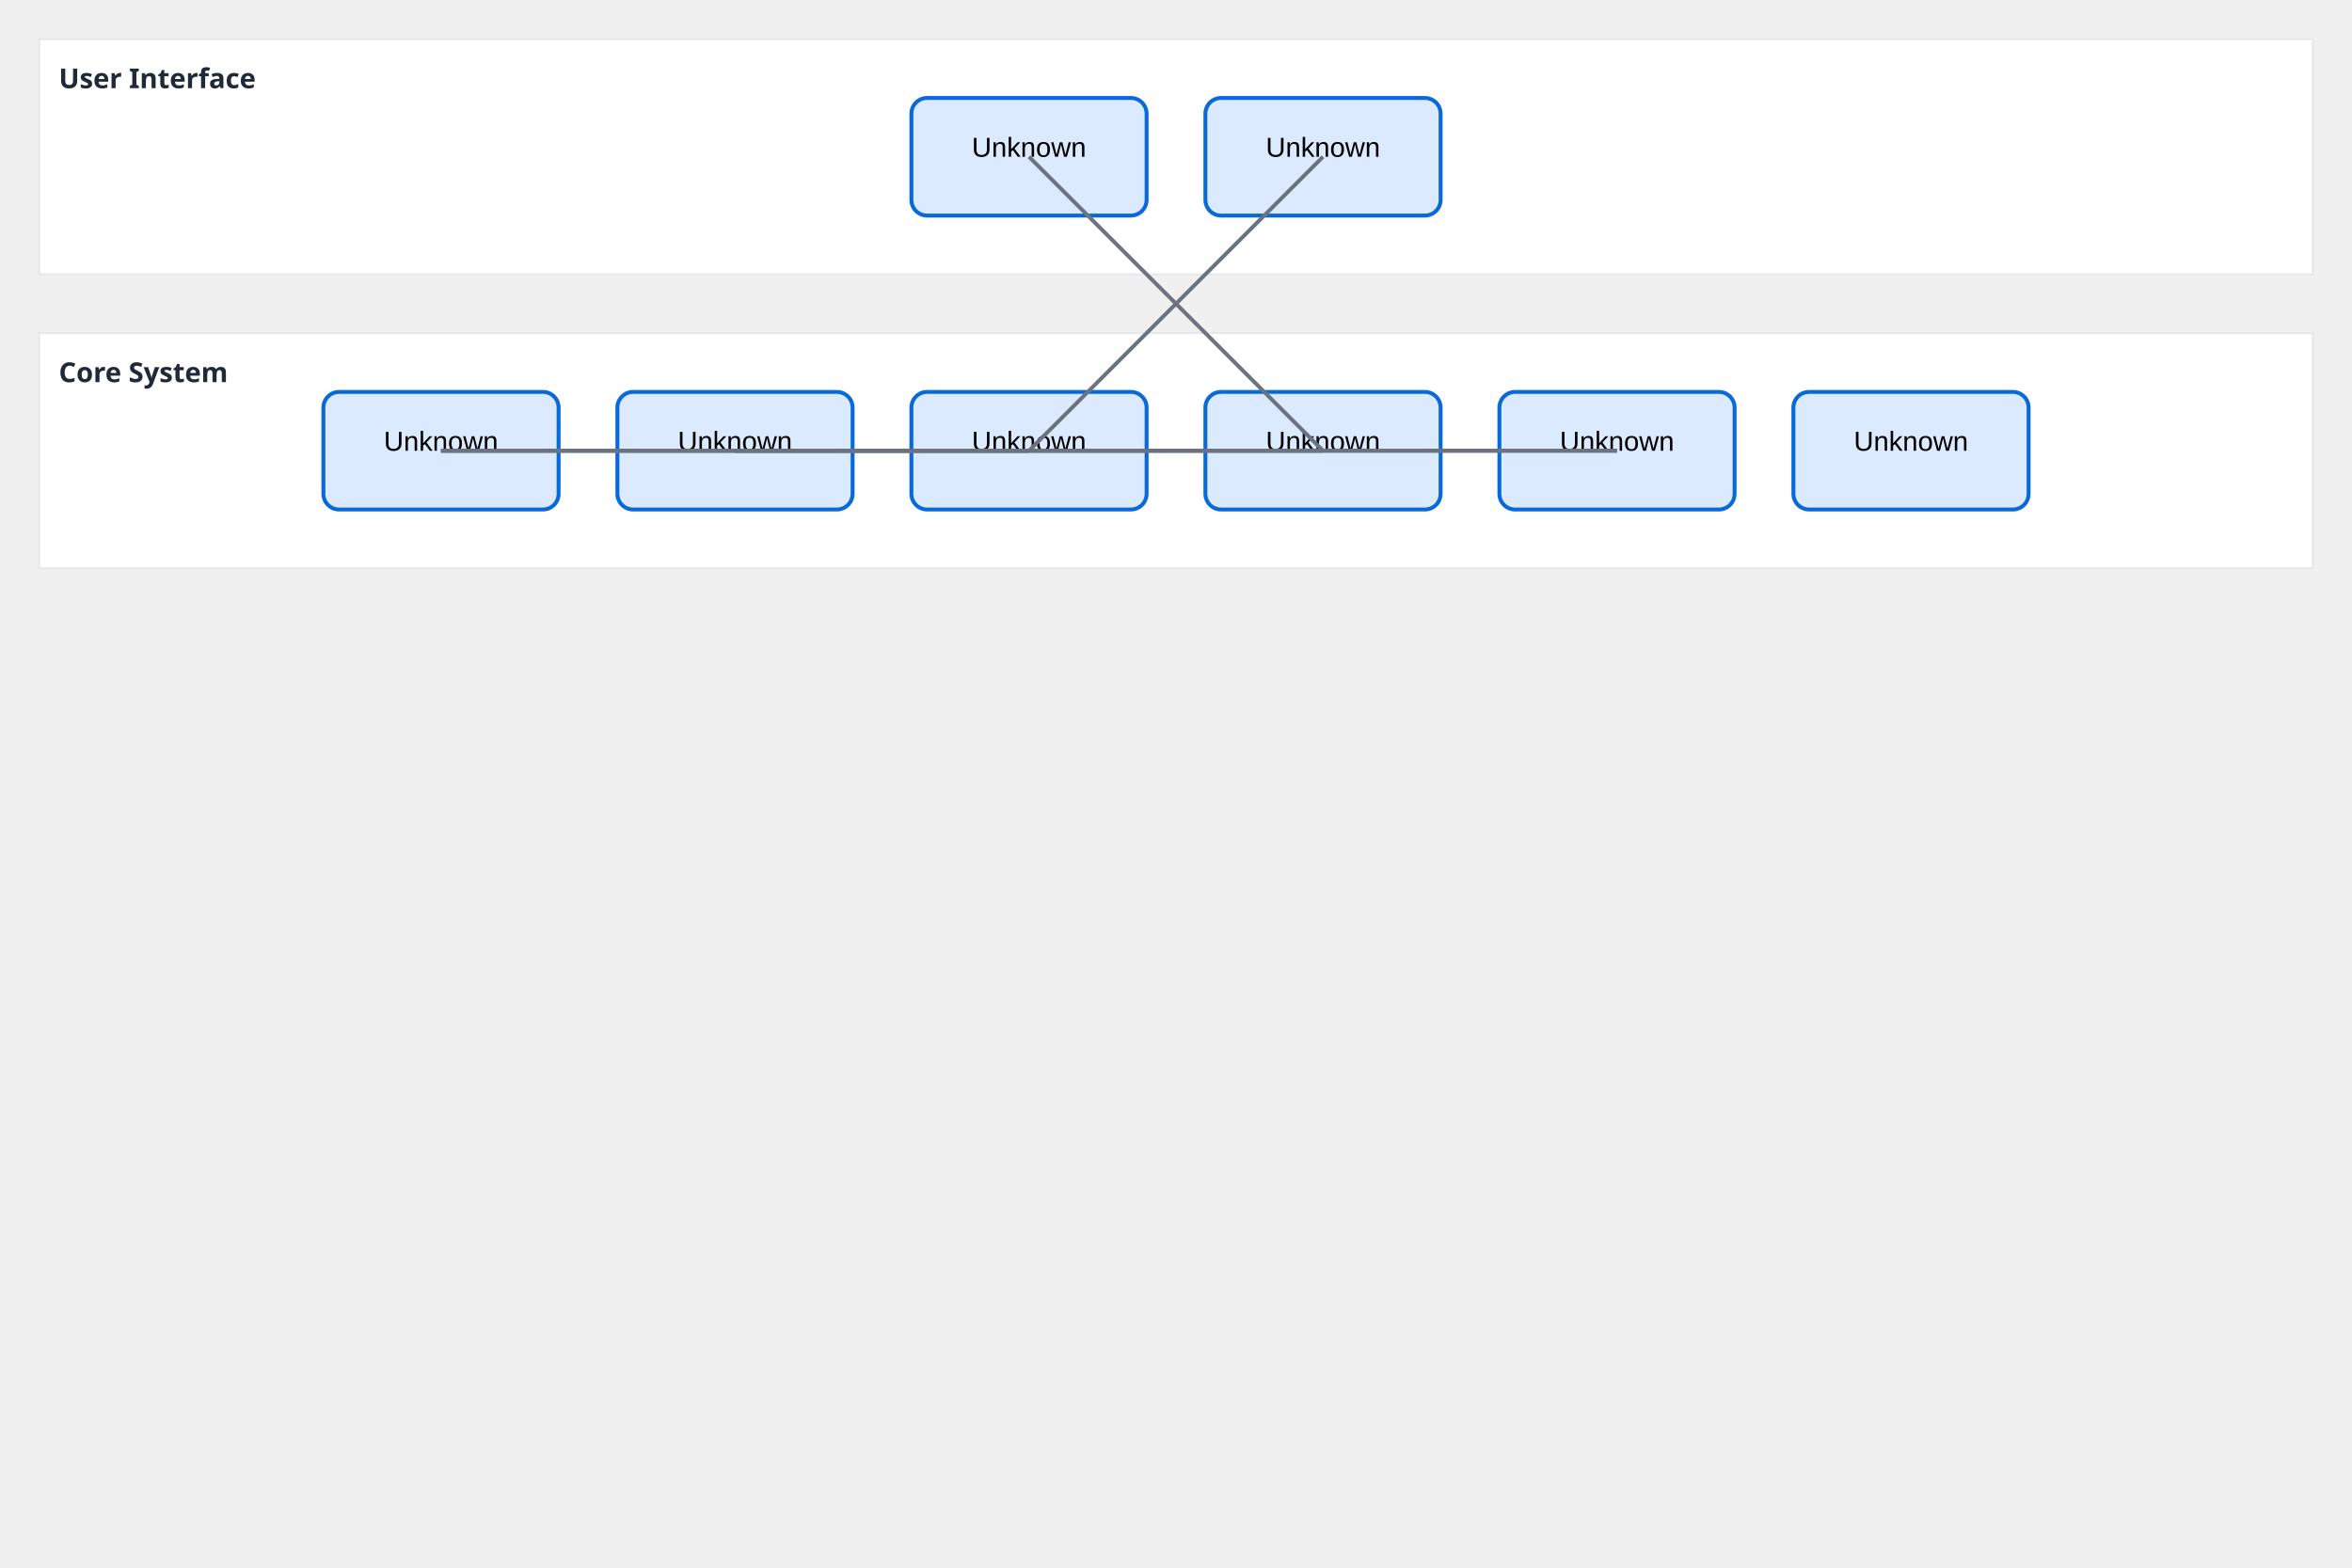
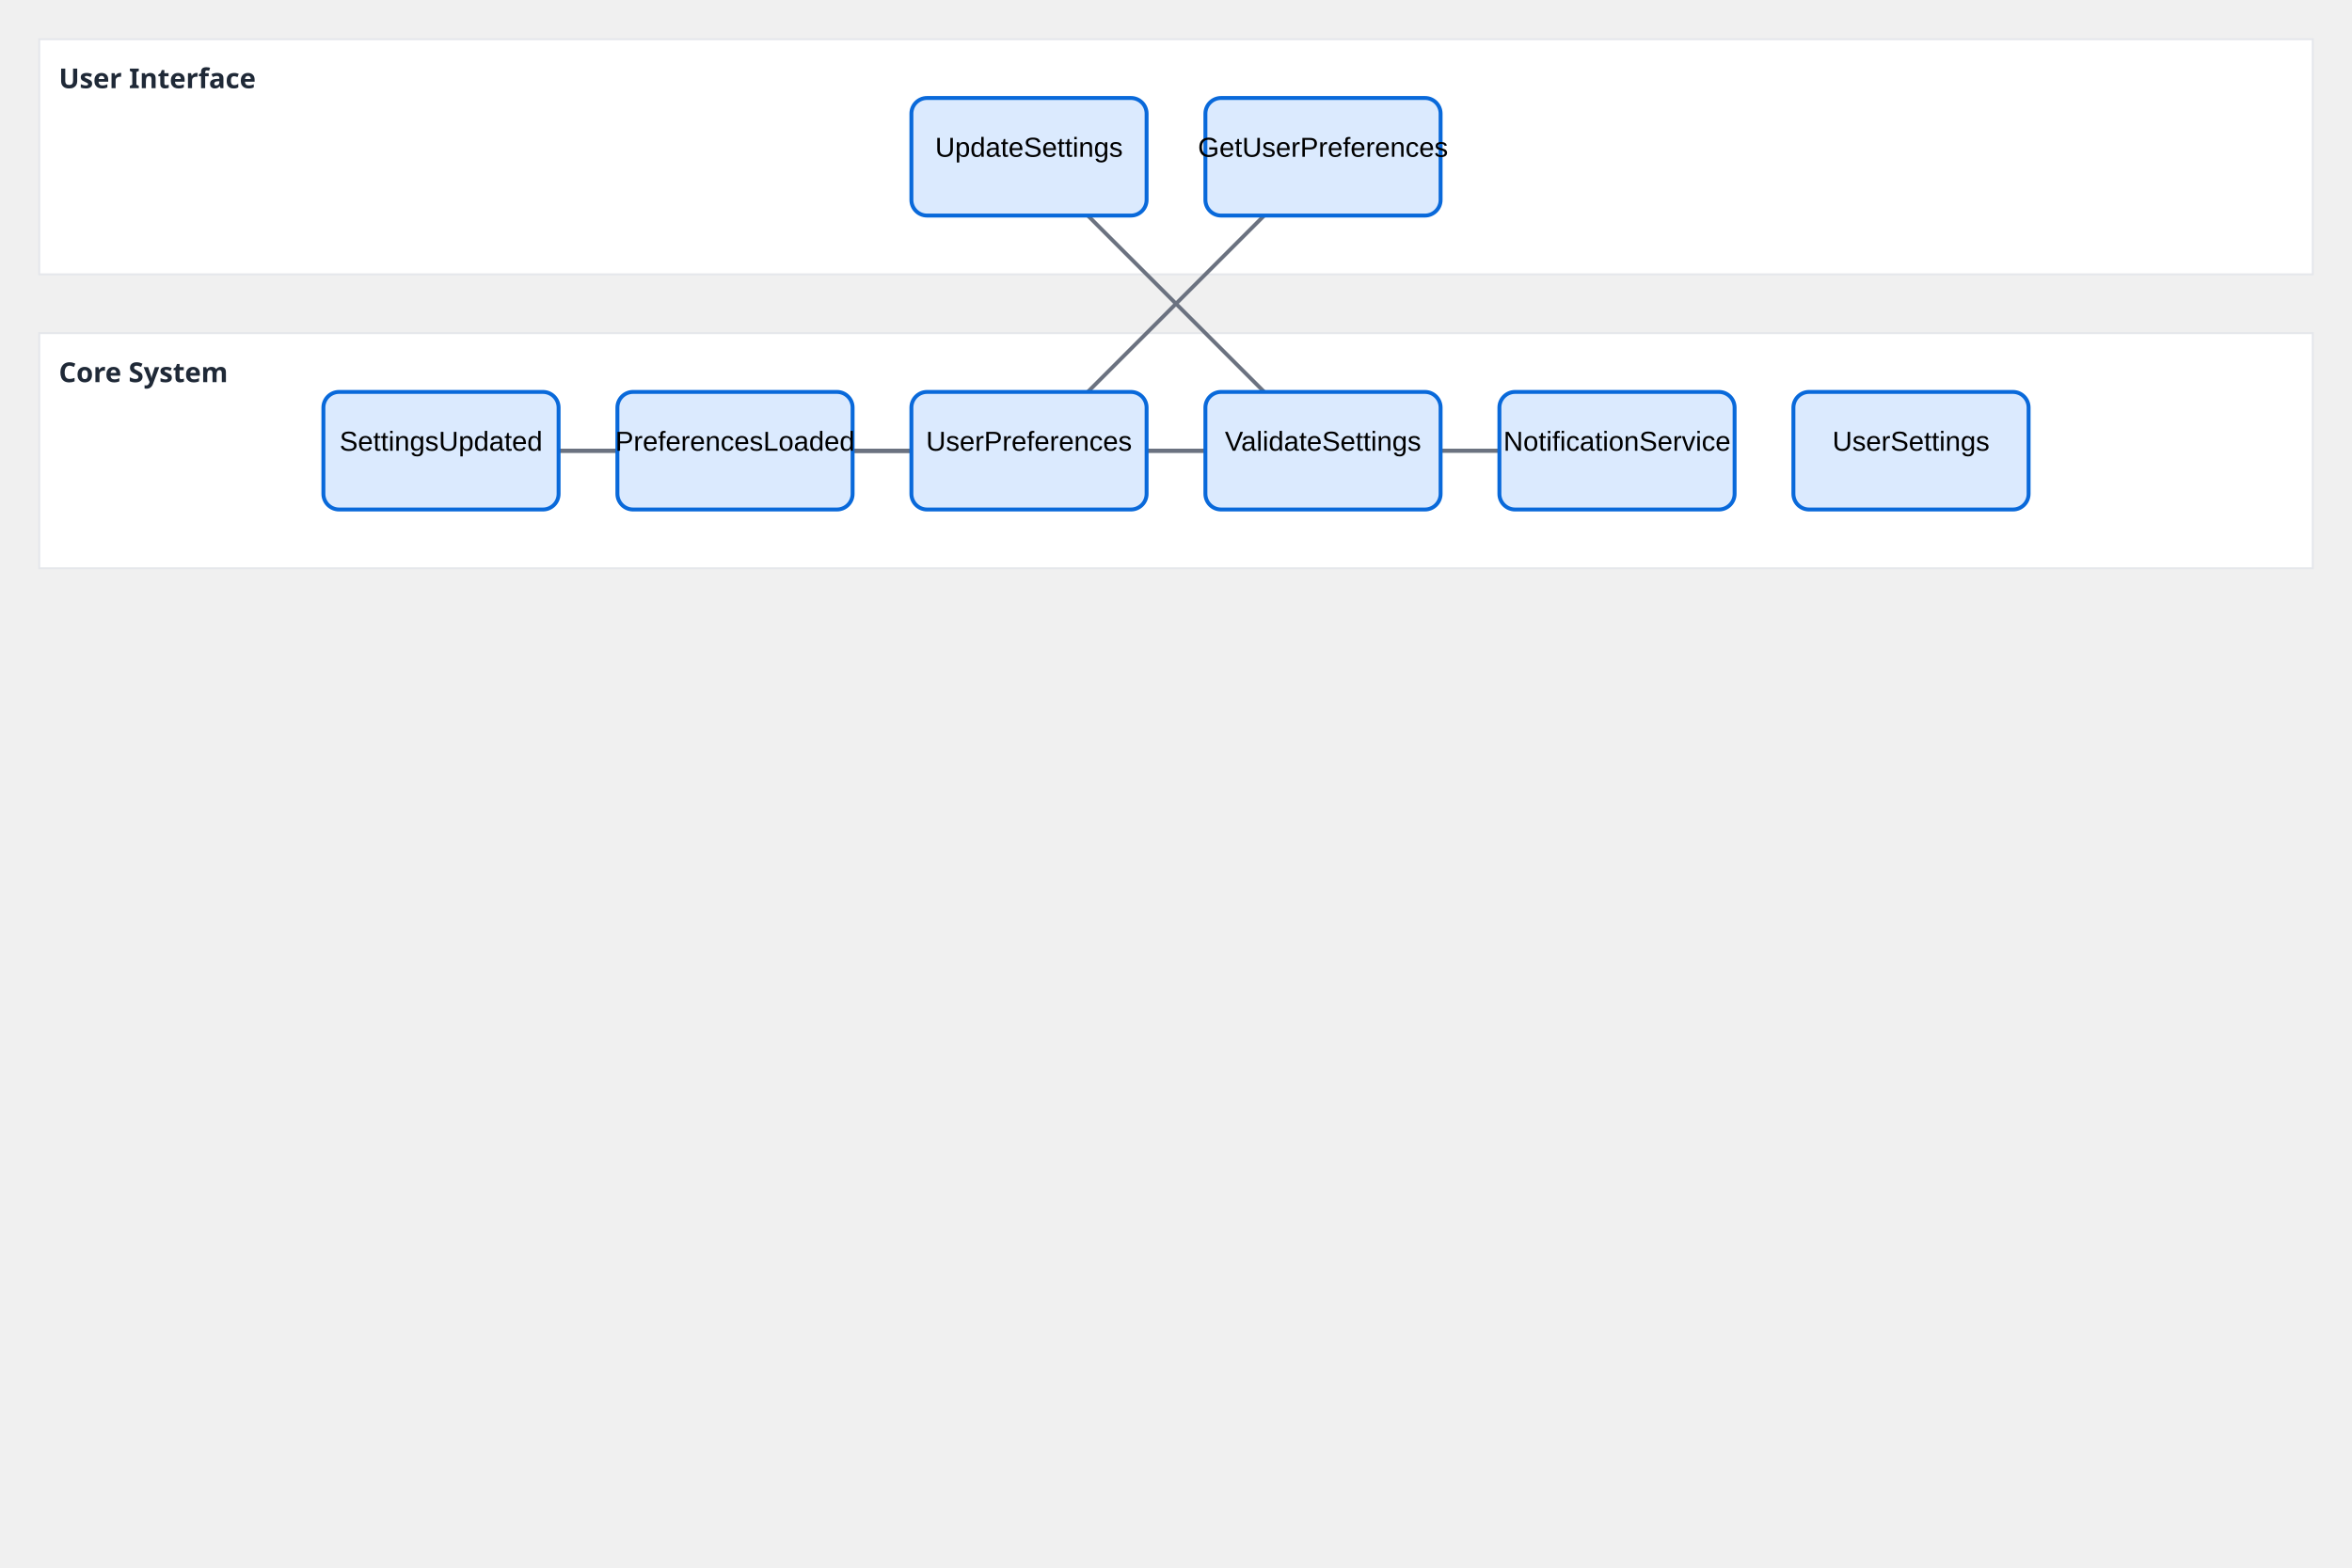
<svg xmlns="http://www.w3.org/2000/svg" viewBox="0 0 1200 800" width="1200" height="800">
-   <g>
-     <rect id="swimlane-User Interface" class="swimlane" x="20" y="20" width="1160" height="120" fill="#ffffff" stroke="#e5e7eb" stroke-width="1" />
-     <text class="swimlane-label" x="30" y="45" font-family="ui-sans-serif, system-ui, sans-serif" font-size="14" fill="#1f2937" font-weight="bold" text-anchor="start">User Interface</text>
-   </g>
  <g>
    <rect id="swimlane-Core System" class="swimlane" x="20" y="170" width="1160" height="120" fill="#ffffff" stroke="#e5e7eb" stroke-width="1" />
    <text class="swimlane-label" x="30" y="195" font-family="ui-sans-serif, system-ui, sans-serif" font-size="14" fill="#1f2937" font-weight="bold" text-anchor="start">Core System</text>
  </g>
-   <g id="entity-group-SettingsUpdated">
-     <rect id="entity-SettingsUpdated" class="entity" x="165" y="200" width="120" height="60" rx="8" ry="8" fill="#dbeafe" stroke="#0969da" stroke-width="2" />
-     <text class="entity-text" x="225" y="230" font-family="Arial, sans-serif" font-size="14" fill="#000000" font-weight="normal" text-anchor="middle">Unknown</text>
-   </g>
-   <g id="entity-group-PreferencesLoaded">
-     <rect id="entity-PreferencesLoaded" class="entity" x="315" y="200" width="120" height="60" rx="8" ry="8" fill="#dbeafe" stroke="#0969da" stroke-width="2" />
-     <text class="entity-text" x="375" y="230" font-family="Arial, sans-serif" font-size="14" fill="#000000" font-weight="normal" text-anchor="middle">Unknown</text>
-   </g>
-   <g id="entity-group-UserPreferences">
-     <rect id="entity-UserPreferences" class="entity" x="465" y="200" width="120" height="60" rx="8" ry="8" fill="#dbeafe" stroke="#0969da" stroke-width="2" />
-     <text class="entity-text" x="525" y="230" font-family="Arial, sans-serif" font-size="14" fill="#000000" font-weight="normal" text-anchor="middle">Unknown</text>
-   </g>
-   <g id="entity-group-NotificationService">
-     <rect id="entity-NotificationService" class="entity" x="765" y="200" width="120" height="60" rx="8" ry="8" fill="#dbeafe" stroke="#0969da" stroke-width="2" />
-     <text class="entity-text" x="825" y="230" font-family="Arial, sans-serif" font-size="14" fill="#000000" font-weight="normal" text-anchor="middle">Unknown</text>
-   </g>
-   <g id="entity-group-UpdateSettings">
-     <rect id="entity-UpdateSettings" class="entity" x="465" y="50" width="120" height="60" rx="8" ry="8" fill="#dbeafe" stroke="#0969da" stroke-width="2" />
-     <text class="entity-text" x="525" y="80" font-family="Arial, sans-serif" font-size="14" fill="#000000" font-weight="normal" text-anchor="middle">Unknown</text>
-   </g>
-   <g id="entity-group-UserSettings">
-     <rect id="entity-UserSettings" class="entity" x="915" y="200" width="120" height="60" rx="8" ry="8" fill="#dbeafe" stroke="#0969da" stroke-width="2" />
-     <text class="entity-text" x="975" y="230" font-family="Arial, sans-serif" font-size="14" fill="#000000" font-weight="normal" text-anchor="middle">Unknown</text>
-   </g>
-   <g id="entity-group-GetUserPreferences">
-     <rect id="entity-GetUserPreferences" class="entity" x="615" y="50" width="120" height="60" rx="8" ry="8" fill="#dbeafe" stroke="#0969da" stroke-width="2" />
-     <text class="entity-text" x="675" y="80" font-family="Arial, sans-serif" font-size="14" fill="#000000" font-weight="normal" text-anchor="middle">Unknown</text>
-   </g>
-   <g id="entity-group-ValidateSettings">
-     <rect id="entity-ValidateSettings" class="entity" x="615" y="200" width="120" height="60" rx="8" ry="8" fill="#dbeafe" stroke="#0969da" stroke-width="2" />
-     <text class="entity-text" x="675" y="230" font-family="Arial, sans-serif" font-size="14" fill="#000000" font-weight="normal" text-anchor="middle">Unknown</text>
+   <g>
+     <rect id="swimlane-User Interface" class="swimlane" x="20" y="20" width="1160" height="120" fill="#ffffff" stroke="#e5e7eb" stroke-width="1" />
+     <text class="swimlane-label" x="30" y="45" font-family="ui-sans-serif, system-ui, sans-serif" font-size="14" fill="#1f2937" font-weight="bold" text-anchor="start">User Interface</text>
  </g>
  <path id="connector-UpdateSettings-ValidateSettings" class="connector" d="M 525 80 L 675 230" fill="none" stroke="#6b7280" stroke-width="2" />
  <path id="connector-ValidateSettings-SettingsUpdated" class="connector" d="M 675 230 L 225 230" fill="none" stroke="#6b7280" stroke-width="2" />
  <path id="connector-SettingsUpdated-UserPreferences" class="connector" d="M 225 230 L 525 230" fill="none" stroke="#6b7280" stroke-width="2" />
  <path id="connector-GetUserPreferences-UserPreferences" class="connector" d="M 675 80 L 525 230" fill="none" stroke="#6b7280" stroke-width="2" />
  <path id="connector-UserPreferences-PreferencesLoaded" class="connector" d="M 525 230 L 375 230" fill="none" stroke="#6b7280" stroke-width="2" />
  <path id="connector-SettingsUpdated-NotificationService" class="connector" d="M 225 230 L 825 230" fill="none" stroke="#6b7280" stroke-width="2" />
  <path id="connector-NotificationService-PreferencesLoaded" class="connector" d="M 825 230 L 375 230" fill="none" stroke="#6b7280" stroke-width="2" />
+   <g id="entity-group-ValidateSettings">
+     <rect id="entity-ValidateSettings" class="entity" x="615" y="200" width="120" height="60" rx="8" ry="8" fill="#dbeafe" stroke="#0969da" stroke-width="2" />
+     <text class="entity-text" x="675" y="230" font-family="Arial, sans-serif" font-size="14" fill="#000000" font-weight="normal" text-anchor="middle">ValidateSettings</text>
+   </g>
+   <g id="entity-group-NotificationService">
+     <rect id="entity-NotificationService" class="entity" x="765" y="200" width="120" height="60" rx="8" ry="8" fill="#dbeafe" stroke="#0969da" stroke-width="2" />
+     <text class="entity-text" x="825" y="230" font-family="Arial, sans-serif" font-size="14" fill="#000000" font-weight="normal" text-anchor="middle">NotificationService</text>
+   </g>
+   <g id="entity-group-SettingsUpdated">
+     <rect id="entity-SettingsUpdated" class="entity" x="165" y="200" width="120" height="60" rx="8" ry="8" fill="#dbeafe" stroke="#0969da" stroke-width="2" />
+     <text class="entity-text" x="225" y="230" font-family="Arial, sans-serif" font-size="14" fill="#000000" font-weight="normal" text-anchor="middle">SettingsUpdated</text>
+   </g>
+   <g id="entity-group-PreferencesLoaded">
+     <rect id="entity-PreferencesLoaded" class="entity" x="315" y="200" width="120" height="60" rx="8" ry="8" fill="#dbeafe" stroke="#0969da" stroke-width="2" />
+     <text class="entity-text" x="375" y="230" font-family="Arial, sans-serif" font-size="14" fill="#000000" font-weight="normal" text-anchor="middle">PreferencesLoaded</text>
+   </g>
+   <g id="entity-group-GetUserPreferences">
+     <rect id="entity-GetUserPreferences" class="entity" x="615" y="50" width="120" height="60" rx="8" ry="8" fill="#dbeafe" stroke="#0969da" stroke-width="2" />
+     <text class="entity-text" x="675" y="80" font-family="Arial, sans-serif" font-size="14" fill="#000000" font-weight="normal" text-anchor="middle">GetUserPreferences</text>
+   </g>
+   <g id="entity-group-UpdateSettings">
+     <rect id="entity-UpdateSettings" class="entity" x="465" y="50" width="120" height="60" rx="8" ry="8" fill="#dbeafe" stroke="#0969da" stroke-width="2" />
+     <text class="entity-text" x="525" y="80" font-family="Arial, sans-serif" font-size="14" fill="#000000" font-weight="normal" text-anchor="middle">UpdateSettings</text>
+   </g>
+   <g id="entity-group-UserSettings">
+     <rect id="entity-UserSettings" class="entity" x="915" y="200" width="120" height="60" rx="8" ry="8" fill="#dbeafe" stroke="#0969da" stroke-width="2" />
+     <text class="entity-text" x="975" y="230" font-family="Arial, sans-serif" font-size="14" fill="#000000" font-weight="normal" text-anchor="middle">UserSettings</text>
+   </g>
+   <g id="entity-group-UserPreferences">
+     <rect id="entity-UserPreferences" class="entity" x="465" y="200" width="120" height="60" rx="8" ry="8" fill="#dbeafe" stroke="#0969da" stroke-width="2" />
+     <text class="entity-text" x="525" y="230" font-family="Arial, sans-serif" font-size="14" fill="#000000" font-weight="normal" text-anchor="middle">UserPreferences</text>
+   </g>
</svg>
